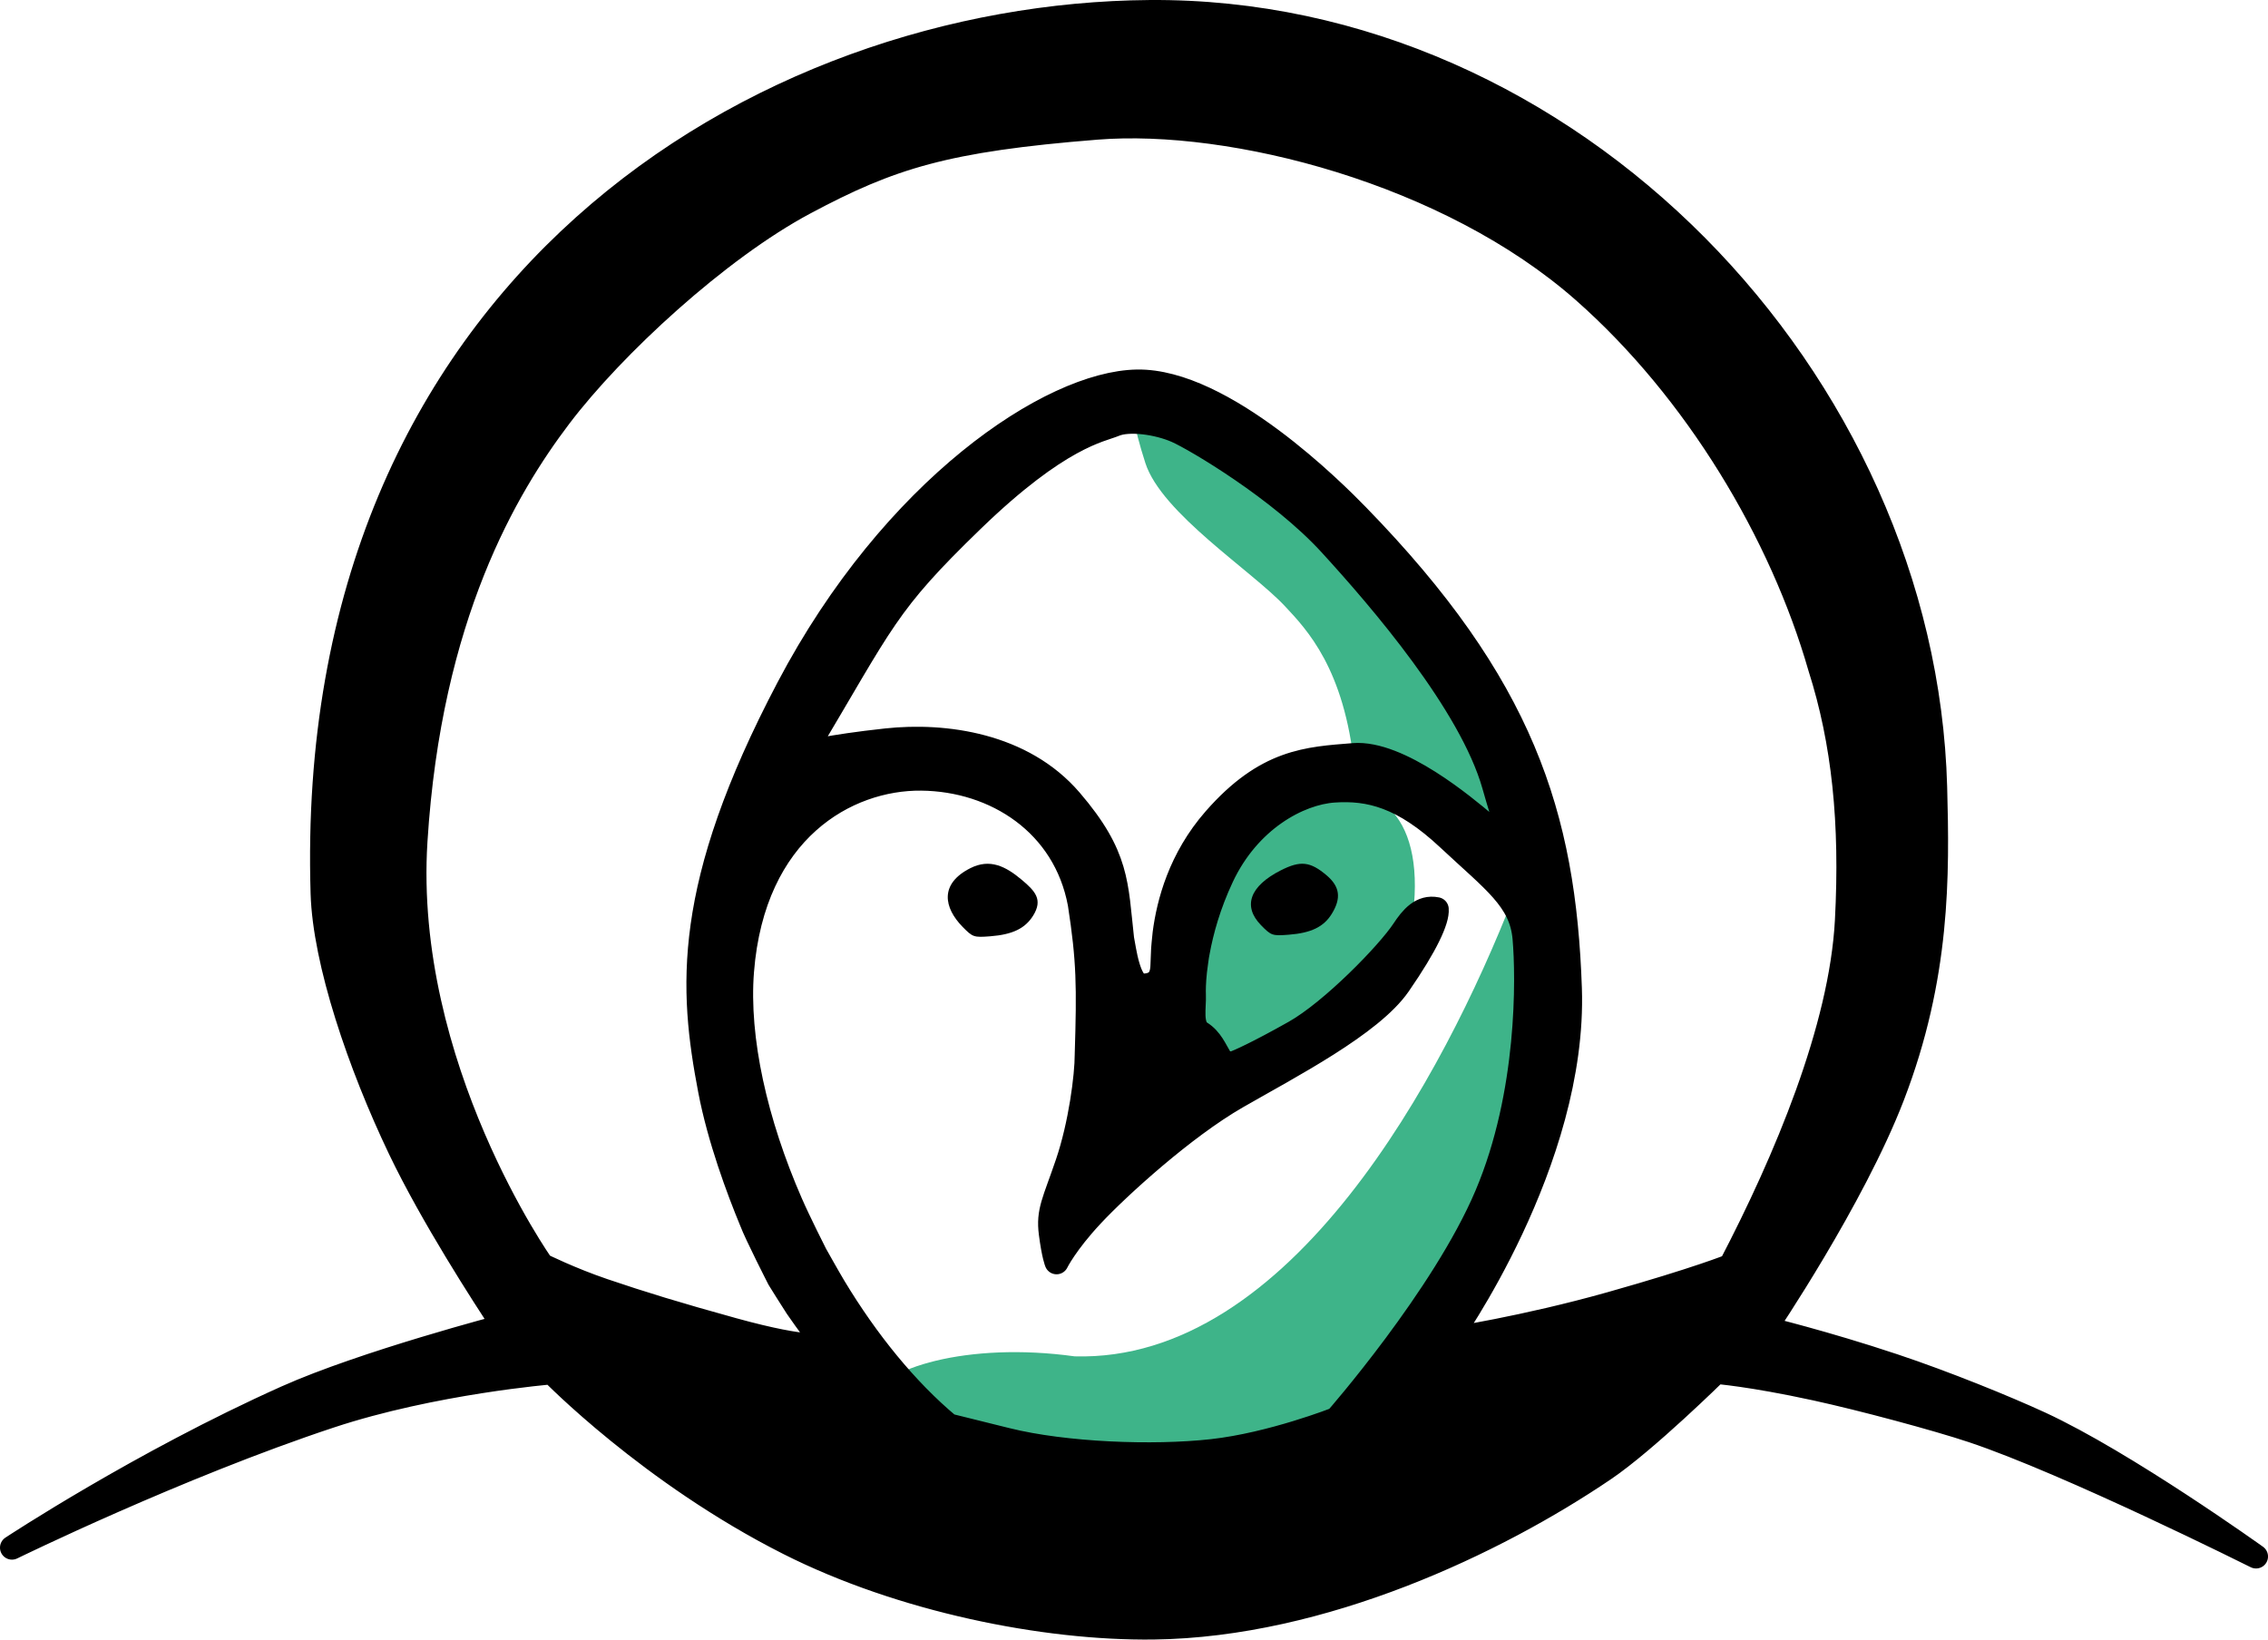
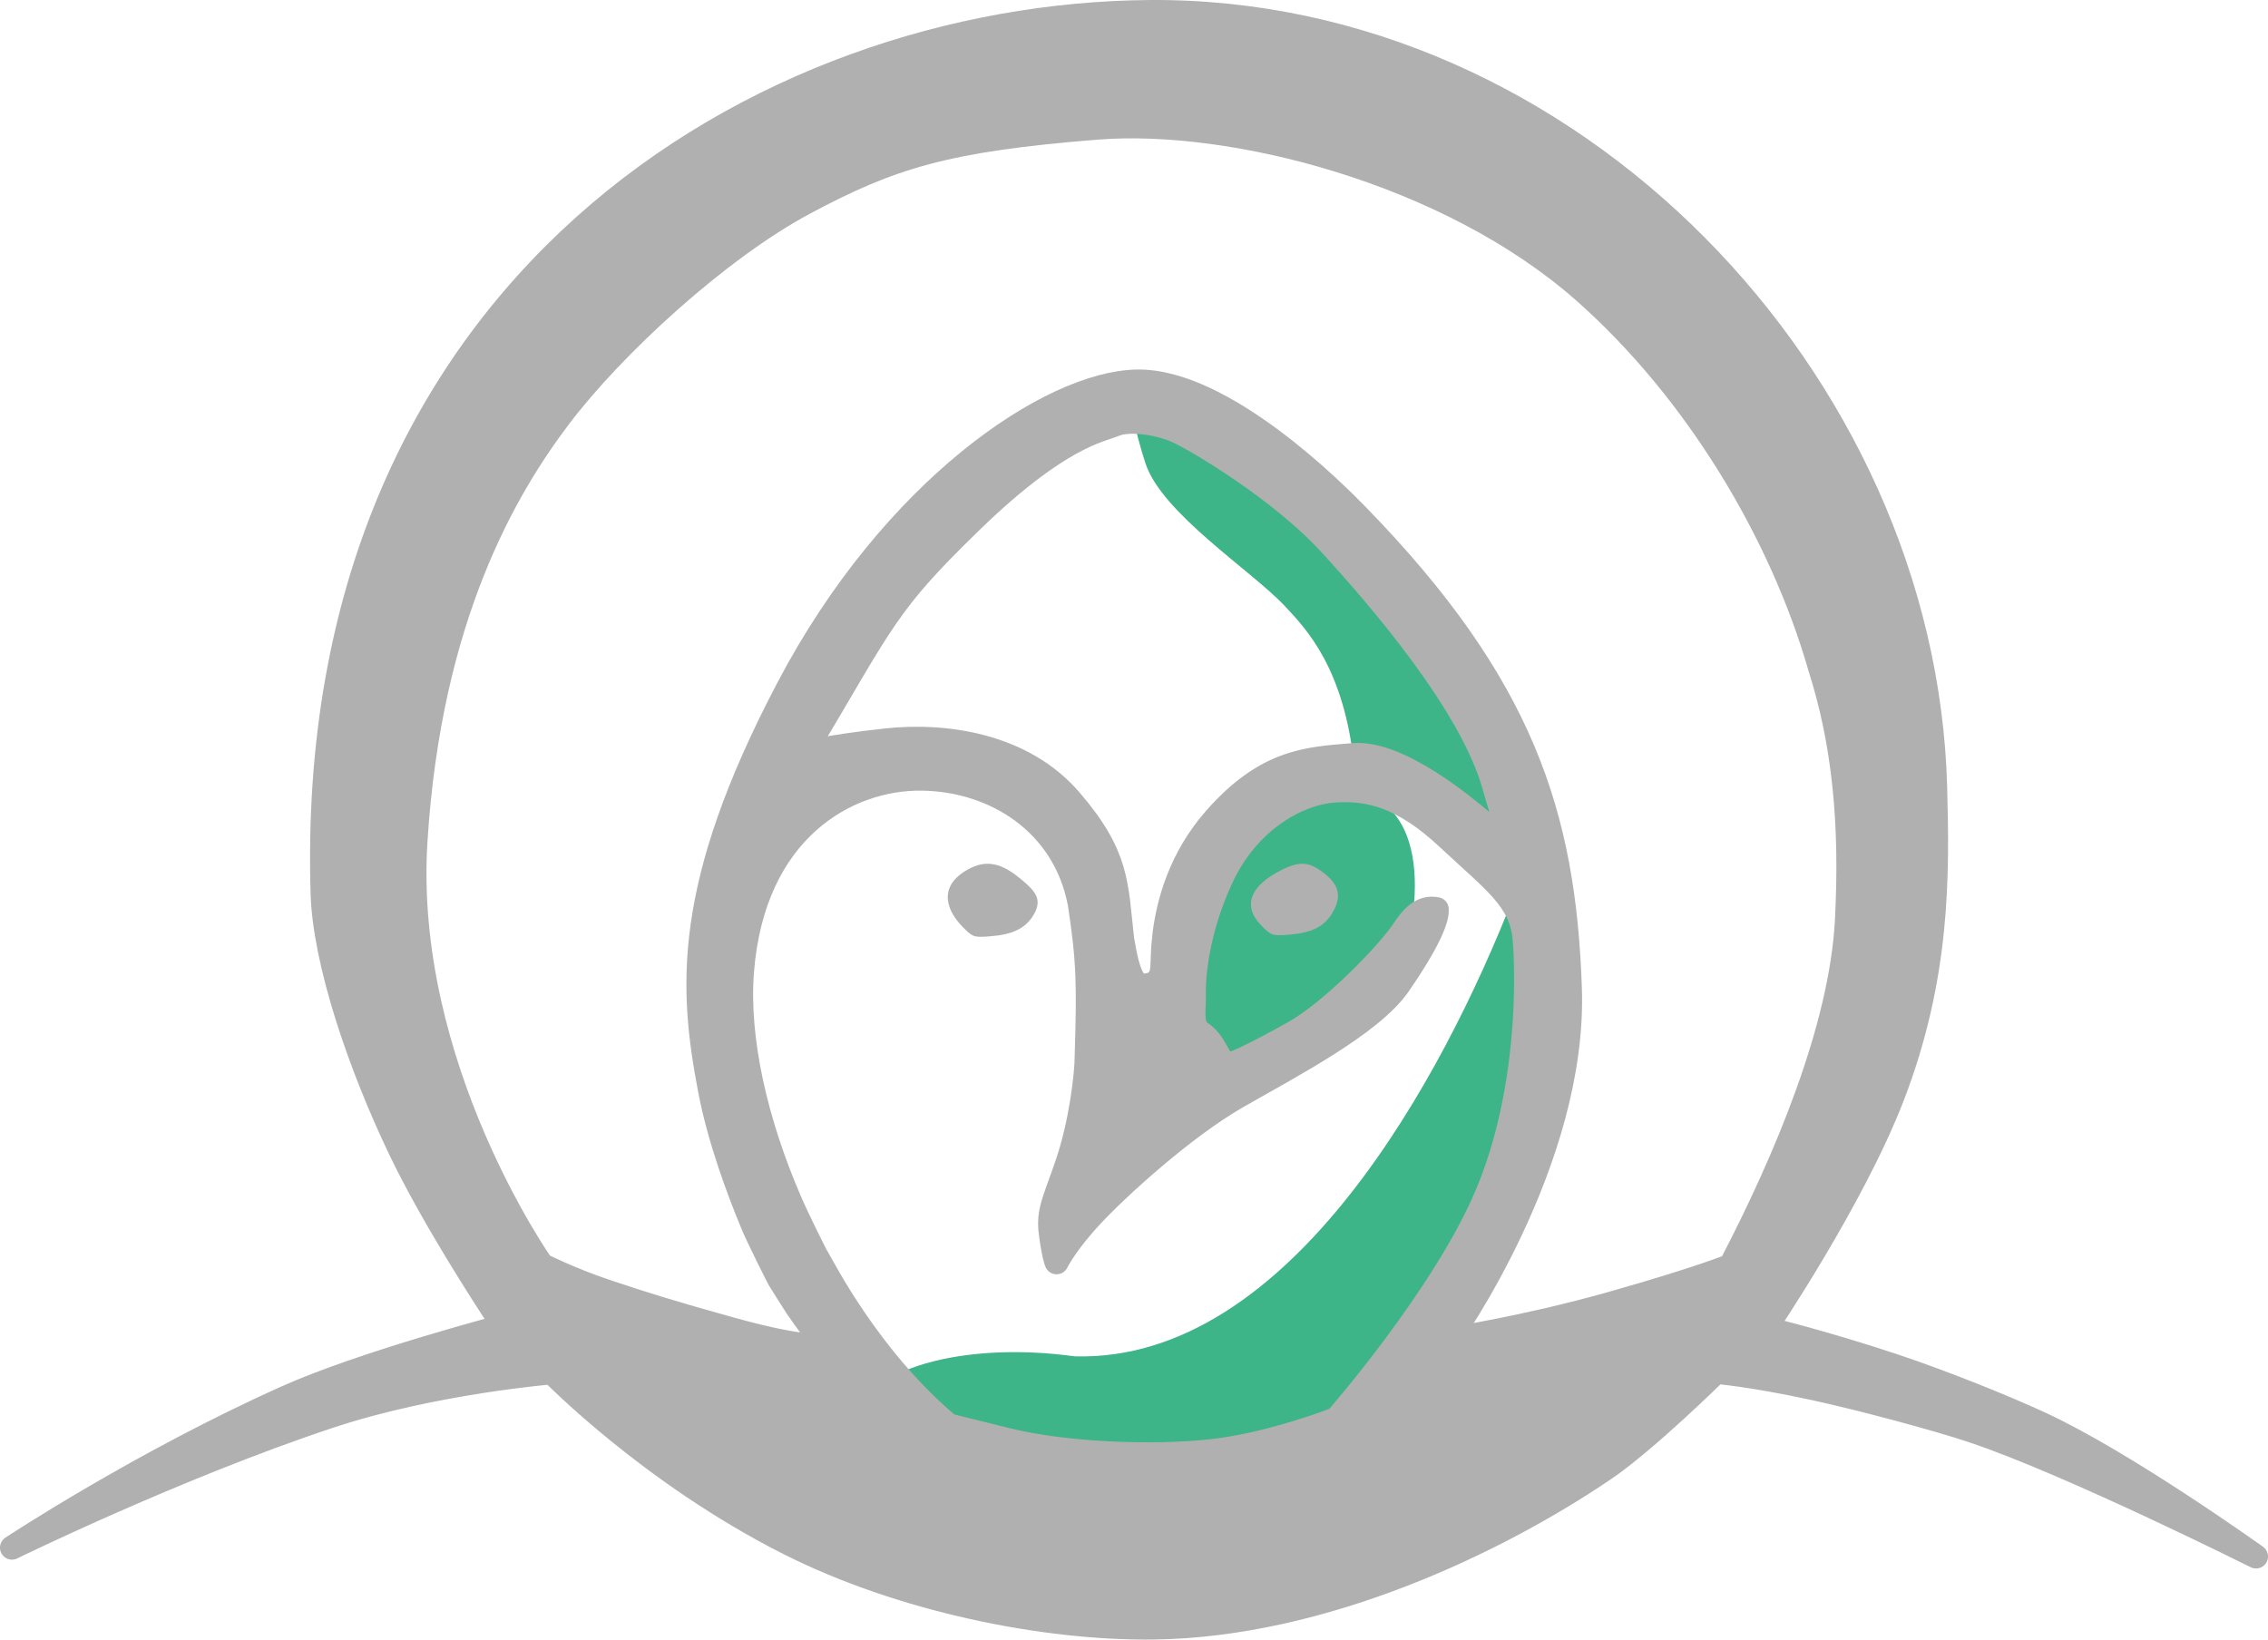
<svg xmlns="http://www.w3.org/2000/svg" version="1.1" id="svg2" width="757.13" height="547.414" viewBox="0 0 757.13 547.414">
  <defs id="defs6" />
  <g id="layer1" style="display:inline" transform="translate(1.875457,4.600174)">
    <path d="m 751.259,515.077 c 6.406,0.729 -5.451,3.171 0,0 z M 375.157,481.692 c -133.606,3.213 -90.283,-43.436 -18.295,-33.44 72.274,2.031 123.391,-94.333 146.344,-152.979 38.733,23.649 -15.367,119.166 -38.666,148.559 -6.494,8.192 -10.429,21.186 -19.074,26.521 -19.2,11.85 -46.585,10.769 -70.309,11.34 z M 405.331,348.442 c -34.857,-29.948 1.9,-78.46 32.674,-87.593 19.691,-5.844 36.933,6.891 31.397,42.891 -11.173,25.368 -38.603,38.406 -64.07,44.702 z M 380.477,149.974 c -15.82,-49.052 10.232,-32.571 66.741,19.826 30.675,28.443 62.516,85.925 55.239,101.293 -3.058,6.459 -19.026,-9.77 -25.944,-14.607 -8.447,-5.907 -26.179,-4.332 -26.222,-4.765 -3.344,-33.177 -16.008,-46.196 -23.144,-53.859 -11.082,-11.9 -41.244,-31.066 -46.669,-47.887 z" style="fill:#3eb489;fill-opacity:1" id="path20691" />
    <g id="g999">
-       <path d="m 314.86,471.316 c -14.225,-11.868 -27.342,-28.088 -38.251,-46.183 -1.771,-2.937 -6.274,-10.969 -6.274,-10.969 l -12.149,8.257 c 0,0 4.922,7.914 5.909,9.368 2.9,4.27 9.087,12.538 9.087,12.538 0,0 -4.252,2.247 -30.325,-4.954 -18.752,-5.179 -30.728,-8.855 -43.283,-13.127 -11.12,-3.784 -20.533,-8.476 -20.533,-8.476 l -12.774,20.393 c 0,0 -46.562,12.165 -72.583,23.814 -48.509,21.717 -91.564,50.149 -91.564,50.149 0,0 55.205,-27.023 106.169,-43.906 34.383,-11.39 74.095,-14.63 74.095,-14.63 0,0 32.716,33.715 79.12,57.124 37.485,18.909 85.195,28.547 121.728,28.084 56.436,-0.715 114.353,-28.365 150.481,-52.867 13.913,-9.436 37.284,-32.469 37.284,-32.469 0,0 11.402,0.829 33.182,5.568 15.683,3.412 40.572,10.108 52.46,14.075 32.233,10.756 94.62,41.972 94.62,41.972 0,0 -43.822,-31.42 -72.156,-44.479 -11.436,-5.271 -31.478,-13.449 -48.821,-19.234 -23.191,-7.736 -42.828,-12.466 -42.828,-12.466 0,0 29.275,-43.237 42.474,-77.522 15.4,-40.002 15.015,-73.741 14.221,-103.159 C 640.491,122.651 522.641,-1.701 381.827,-0.593 252.49,0.425 99.667,91.147 105.811,293.684 c 0.694,22.885 12.294,57.118 25.856,85.453 10.583,22.112 27.858,48.879 34.599,59.026 l 12.774,-20.393 c 0,0 -46.931,-66.299 -42.213,-141.538 4.718,-75.238 30.294,-118.196 48.173,-141.786 17.878,-23.59 52.89,-55.87 81.695,-71.266 28.804,-15.395 47.121,-21.124 97.575,-25.145 45.175,-3.601 117.507,14.848 162.589,54.606 37.533,33.1 65.991,80.852 78.829,125.578 7.965,24.958 10.717,51.945 8.984,84.562 -1.915,36.057 -20.487,80.069 -38.829,115.237 0,0 -10.926,4.47 -39.978,12.664 -29.052,8.194 -54.132,11.919 -54.132,11.919 0,0 42.461,-59.347 40.475,-117.203 -1.986,-57.857 -15.859,-101.3 -71.017,-157.926 -7.207,-7.399 -44.696,-45.193 -73.5,-44.696 -28.804,0.497 -81.446,35.757 -116.458,102.304 -35.012,66.548 -32.529,100.566 -26.073,134.337 3.102,16.227 9.418,33.166 13.772,43.699 1.66,4.458 9.255,19.305 9.255,19.305 l 12.149,-8.257 c 0,0 -5.403,-10.641 -8.232,-17.126 -11.662,-26.741 -18.055,-54.706 -16.267,-77.352 3.725,-47.179 35.012,-64.561 59.843,-64.313 24.831,0.248 47.924,15.147 52.89,41.716 2.951,19.066 3.035,27.6 2.328,50.44 0,7.111 -2.071,23.323 -6.461,36.228 -4.39,12.905 -6.497,15.978 -5.531,23.44 0.966,7.462 1.931,9.657 1.931,9.657 0,0 3.073,-6.321 11.852,-15.715 8.779,-9.394 30.639,-29.322 48.373,-39.506 17.734,-10.184 44.846,-24.194 54.033,-37.478 9.188,-13.285 12.974,-21.603 12.664,-25.204 -5.159,-1.063 -8.45,2.969 -11.125,7.022 -5.092,7.726 -23.879,27.04 -36.346,34.063 -12.466,7.023 -18.922,9.881 -20.039,10.191 -1.117,0.31 -3.442,0.585 -4.918,-1.787 -1.476,-2.372 -2.904,-6.097 -6.411,-8.269 -3.507,-2.173 -2.041,-8.586 -2.227,-12.621 -0.063,-1.361 -0.037,-4.117 0.369,-7.904 0.13,-1.212 0.691,-5.124 0.691,-5.124 l -11.355,-2.264 c 0,0 -0.205,4.859 -0.223,5.497 -0.133,4.793 -2.373,6.688 -6.702,6.709 -4.637,0.023 -6.046,-12.21 -6.747,-15.595 -2.053,-18.256 -1.257,-27.652 -17.235,-46.264 -15.978,-18.612 -41.964,-22.123 -61.454,-20.016 -19.49,2.107 -27.59,4.342 -27.59,4.342 26.818,-44.944 27.207,-49.68 56.313,-77.855 29.106,-28.175 42.763,-29.913 47.481,-31.899 4.718,-1.986 14.34,-0.683 20.672,2.111 6.332,2.794 34.577,19.492 51.338,37.805 16.761,18.313 46.849,53.257 54.584,80.42 3.833,13.46 5.619,17.909 5.619,17.909 0,0 -2.458,0.176 -8.779,-5.092 -6.321,-5.267 -28.444,-24.055 -43.72,-22.826 -15.276,1.229 -29.147,1.756 -46.354,21.421 -11.555,13.206 -15.389,27.972 -16.701,38.076 -0.21,1.618 -0.501,5.256 -0.501,5.256 l 11.355,2.264 c 0,0 0.091,-0.475 0.25,-1.349 1.26,-6.915 3.643,-15.636 8.054,-25.021 8.955,-19.051 25.635,-28.005 37.399,-28.796 11.764,-0.79 23.001,1.844 38.189,16.066 15.188,14.222 24.296,20.363 25.414,33.275 1.117,12.912 1.738,51.711 -12.664,85.73 -14.402,34.019 -50.159,74.742 -50.159,74.742 0,0 -21.623,8.518 -41.478,10.715 -19.855,2.197 -49.149,1.045 -68.524,-3.762 -19.375,-4.807 -19.375,-4.807 -19.375,-4.807" style="fill:#000000;fill-opacity:1;stroke:#000000;stroke-width:8;stroke-linecap:round;stroke-linejoin:round;stroke-miterlimit:4;stroke-dasharray:none;stroke-opacity:1" id="path18753" />
-       <path d="m 419.092,304.299 c -6.192,-6.341 -3.754,-13.07 6.639,-18.329 6.514,-3.296 9.756,-2.949 15.193,1.627 4.505,3.792 5.032,7.662 1.765,12.948 -2.668,4.316 -6.893,6.358 -14.347,6.933 -5.49,0.424 -5.852,0.299 -9.25,-3.18 z" style="fill:#000000;fill-opacity:1;stroke:#000000;stroke-opacity:1;stroke-width:0;stroke-miterlimit:4;stroke-dasharray:none" id="path18922" />
-       <path d="m 319.443,304.825 c -6.192,-6.341 -7.792,-14.299 2.601,-19.558 6.514,-3.296 11.775,-0.666 17.212,3.91 4.505,3.792 7.052,6.609 3.784,11.895 -2.668,4.316 -6.893,6.358 -14.347,6.933 -5.49,0.424 -5.852,0.299 -9.25,-3.18 z" style="display:inline;fill:#000000;fill-opacity:1;stroke:#000000;stroke-opacity:1;stroke-width:0;stroke-miterlimit:4;stroke-dasharray:none" id="path18922-0" />
+       <path d="m 314.86,471.316 c -14.225,-11.868 -27.342,-28.088 -38.251,-46.183 -1.771,-2.937 -6.274,-10.969 -6.274,-10.969 l -12.149,8.257 c 0,0 4.922,7.914 5.909,9.368 2.9,4.27 9.087,12.538 9.087,12.538 0,0 -4.252,2.247 -30.325,-4.954 -18.752,-5.179 -30.728,-8.855 -43.283,-13.127 -11.12,-3.784 -20.533,-8.476 -20.533,-8.476 l -12.774,20.393 c 0,0 -46.562,12.165 -72.583,23.814 -48.509,21.717 -91.564,50.149 -91.564,50.149 0,0 55.205,-27.023 106.169,-43.906 34.383,-11.39 74.095,-14.63 74.095,-14.63 0,0 32.716,33.715 79.12,57.124 37.485,18.909 85.195,28.547 121.728,28.084 56.436,-0.715 114.353,-28.365 150.481,-52.867 13.913,-9.436 37.284,-32.469 37.284,-32.469 0,0 11.402,0.829 33.182,5.568 15.683,3.412 40.572,10.108 52.46,14.075 32.233,10.756 94.62,41.972 94.62,41.972 0,0 -43.822,-31.42 -72.156,-44.479 -11.436,-5.271 -31.478,-13.449 -48.821,-19.234 -23.191,-7.736 -42.828,-12.466 -42.828,-12.466 0,0 29.275,-43.237 42.474,-77.522 15.4,-40.002 15.015,-73.741 14.221,-103.159 C 640.491,122.651 522.641,-1.701 381.827,-0.593 252.49,0.425 99.667,91.147 105.811,293.684 c 0.694,22.885 12.294,57.118 25.856,85.453 10.583,22.112 27.858,48.879 34.599,59.026 l 12.774,-20.393 c 0,0 -46.931,-66.299 -42.213,-141.538 4.718,-75.238 30.294,-118.196 48.173,-141.786 17.878,-23.59 52.89,-55.87 81.695,-71.266 28.804,-15.395 47.121,-21.124 97.575,-25.145 45.175,-3.601 117.507,14.848 162.589,54.606 37.533,33.1 65.991,80.852 78.829,125.578 7.965,24.958 10.717,51.945 8.984,84.562 -1.915,36.057 -20.487,80.069 -38.829,115.237 0,0 -10.926,4.47 -39.978,12.664 -29.052,8.194 -54.132,11.919 -54.132,11.919 0,0 42.461,-59.347 40.475,-117.203 -1.986,-57.857 -15.859,-101.3 -71.017,-157.926 -7.207,-7.399 -44.696,-45.193 -73.5,-44.696 -28.804,0.497 -81.446,35.757 -116.458,102.304 -35.012,66.548 -32.529,100.566 -26.073,134.337 3.102,16.227 9.418,33.166 13.772,43.699 1.66,4.458 9.255,19.305 9.255,19.305 l 12.149,-8.257 c 0,0 -5.403,-10.641 -8.232,-17.126 -11.662,-26.741 -18.055,-54.706 -16.267,-77.352 3.725,-47.179 35.012,-64.561 59.843,-64.313 24.831,0.248 47.924,15.147 52.89,41.716 2.951,19.066 3.035,27.6 2.328,50.44 0,7.111 -2.071,23.323 -6.461,36.228 -4.39,12.905 -6.497,15.978 -5.531,23.44 0.966,7.462 1.931,9.657 1.931,9.657 0,0 3.073,-6.321 11.852,-15.715 8.779,-9.394 30.639,-29.322 48.373,-39.506 17.734,-10.184 44.846,-24.194 54.033,-37.478 9.188,-13.285 12.974,-21.603 12.664,-25.204 -5.159,-1.063 -8.45,2.969 -11.125,7.022 -5.092,7.726 -23.879,27.04 -36.346,34.063 -12.466,7.023 -18.922,9.881 -20.039,10.191 -1.117,0.31 -3.442,0.585 -4.918,-1.787 -1.476,-2.372 -2.904,-6.097 -6.411,-8.269 -3.507,-2.173 -2.041,-8.586 -2.227,-12.621 -0.063,-1.361 -0.037,-4.117 0.369,-7.904 0.13,-1.212 0.691,-5.124 0.691,-5.124 l -11.355,-2.264 c 0,0 -0.205,4.859 -0.223,5.497 -0.133,4.793 -2.373,6.688 -6.702,6.709 -4.637,0.023 -6.046,-12.21 -6.747,-15.595 -2.053,-18.256 -1.257,-27.652 -17.235,-46.264 -15.978,-18.612 -41.964,-22.123 -61.454,-20.016 -19.49,2.107 -27.59,4.342 -27.59,4.342 26.818,-44.944 27.207,-49.68 56.313,-77.855 29.106,-28.175 42.763,-29.913 47.481,-31.899 4.718,-1.986 14.34,-0.683 20.672,2.111 6.332,2.794 34.577,19.492 51.338,37.805 16.761,18.313 46.849,53.257 54.584,80.42 3.833,13.46 5.619,17.909 5.619,17.909 0,0 -2.458,0.176 -8.779,-5.092 -6.321,-5.267 -28.444,-24.055 -43.72,-22.826 -15.276,1.229 -29.147,1.756 -46.354,21.421 -11.555,13.206 -15.389,27.972 -16.701,38.076 -0.21,1.618 -0.501,5.256 -0.501,5.256 l 11.355,2.264 c 0,0 0.091,-0.475 0.25,-1.349 1.26,-6.915 3.643,-15.636 8.054,-25.021 8.955,-19.051 25.635,-28.005 37.399,-28.796 11.764,-0.79 23.001,1.844 38.189,16.066 15.188,14.222 24.296,20.363 25.414,33.275 1.117,12.912 1.738,51.711 -12.664,85.73 -14.402,34.019 -50.159,74.742 -50.159,74.742 0,0 -21.623,8.518 -41.478,10.715 -19.855,2.197 -49.149,1.045 -68.524,-3.762 -19.375,-4.807 -19.375,-4.807 -19.375,-4.807" style="fill:#b0b0b0;fill-opacity:1;stroke:#b0b0b0;stroke-width:8;stroke-linecap:round;stroke-linejoin:round;stroke-miterlimit:4;stroke-dasharray:none;stroke-opacity:1" id="path18753" />
+       <path d="m 419.092,304.299 c -6.192,-6.341 -3.754,-13.07 6.639,-18.329 6.514,-3.296 9.756,-2.949 15.193,1.627 4.505,3.792 5.032,7.662 1.765,12.948 -2.668,4.316 -6.893,6.358 -14.347,6.933 -5.49,0.424 -5.852,0.299 -9.25,-3.18 z" style="fill:#b0b0b0;fill-opacity:1;stroke:#b0b0b0;stroke-opacity:1;stroke-width:0;stroke-miterlimit:4;stroke-dasharray:none" id="path18922" />
+       <path d="m 319.443,304.825 c -6.192,-6.341 -7.792,-14.299 2.601,-19.558 6.514,-3.296 11.775,-0.666 17.212,3.91 4.505,3.792 7.052,6.609 3.784,11.895 -2.668,4.316 -6.893,6.358 -14.347,6.933 -5.49,0.424 -5.852,0.299 -9.25,-3.18 z" style="display:inline;fill:#b0b0b0;fill-opacity:1;stroke:#b0b0b0;stroke-opacity:1;stroke-width:0;stroke-miterlimit:4;stroke-dasharray:none" id="path18922-0" />
    </g>
  </g>
</svg>
